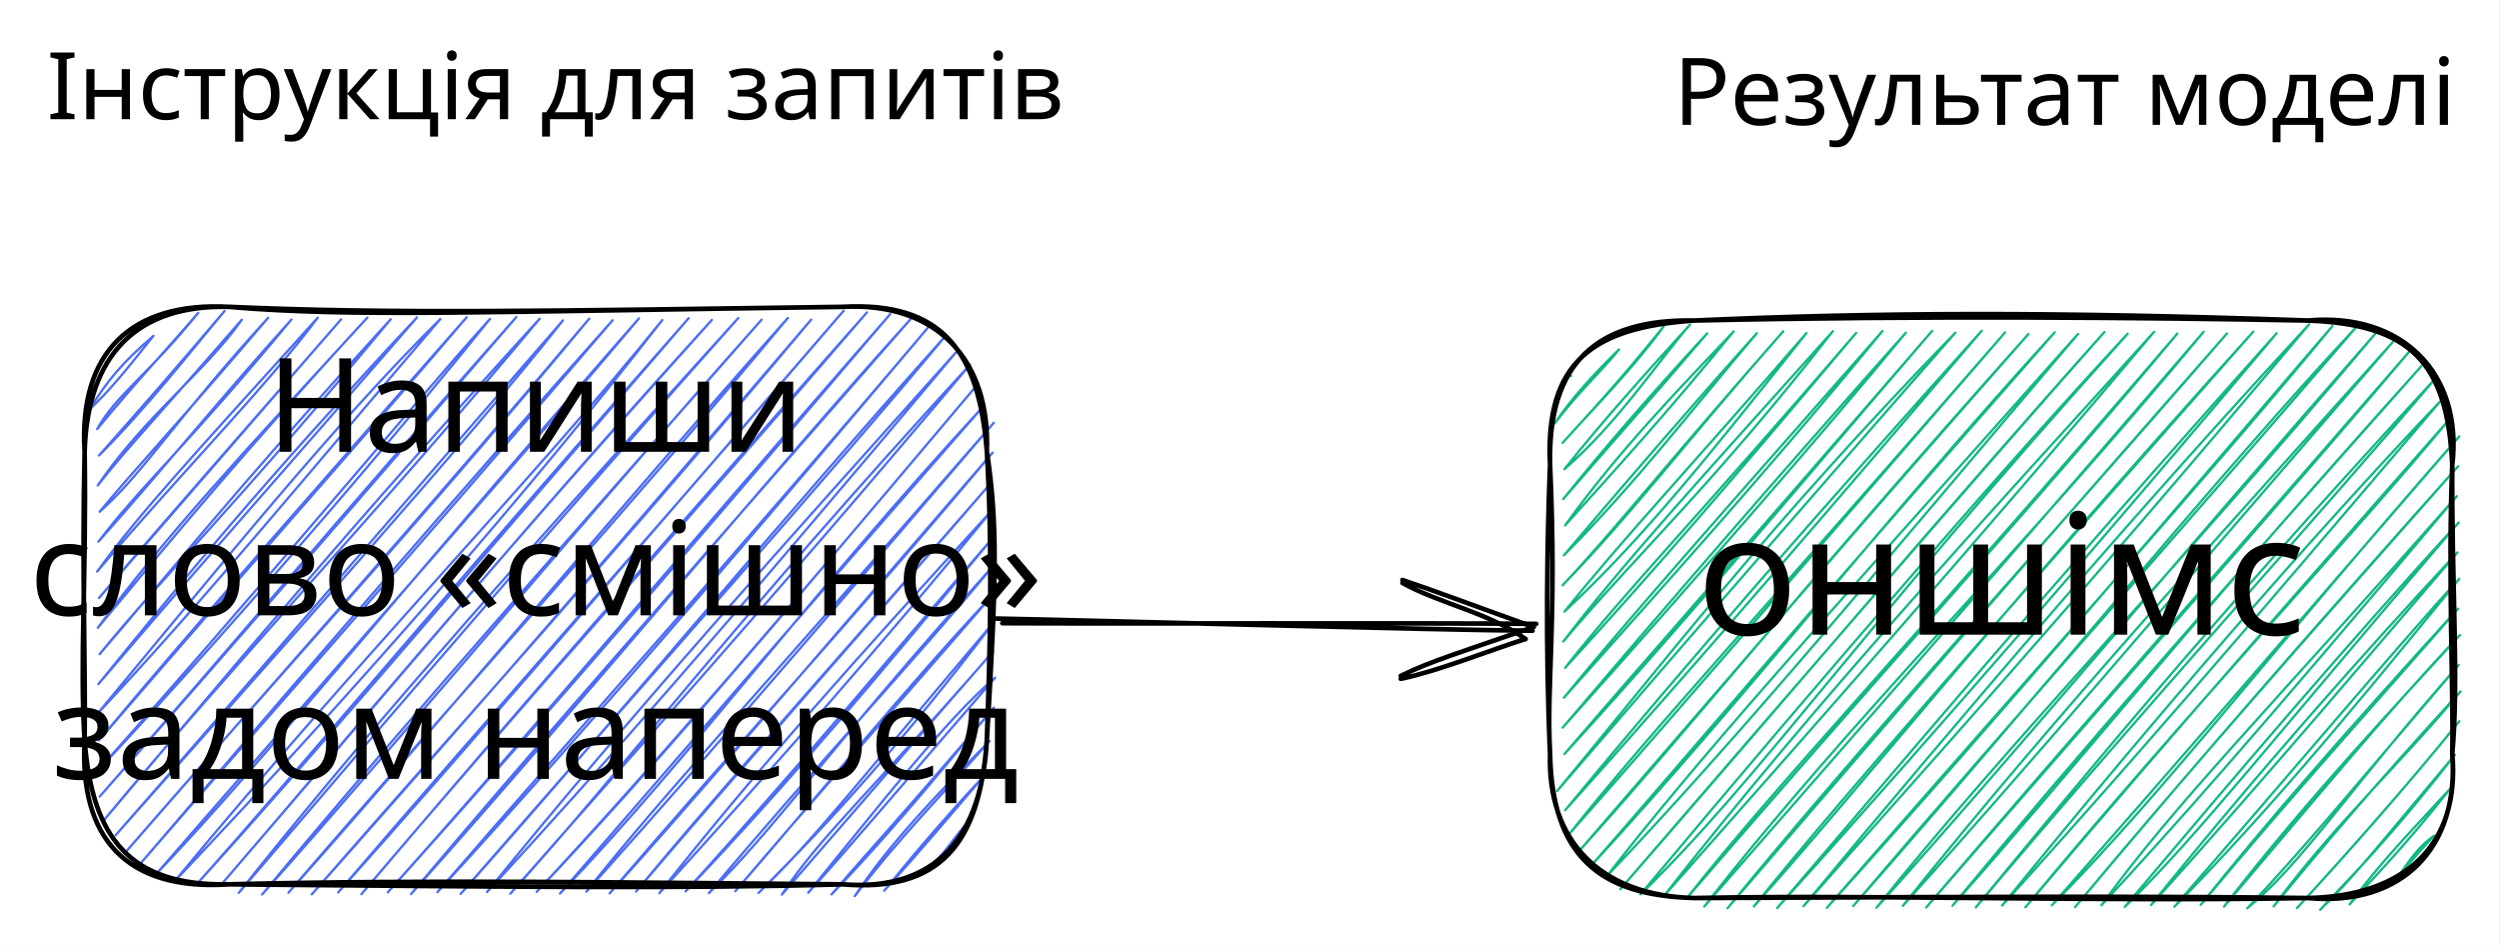
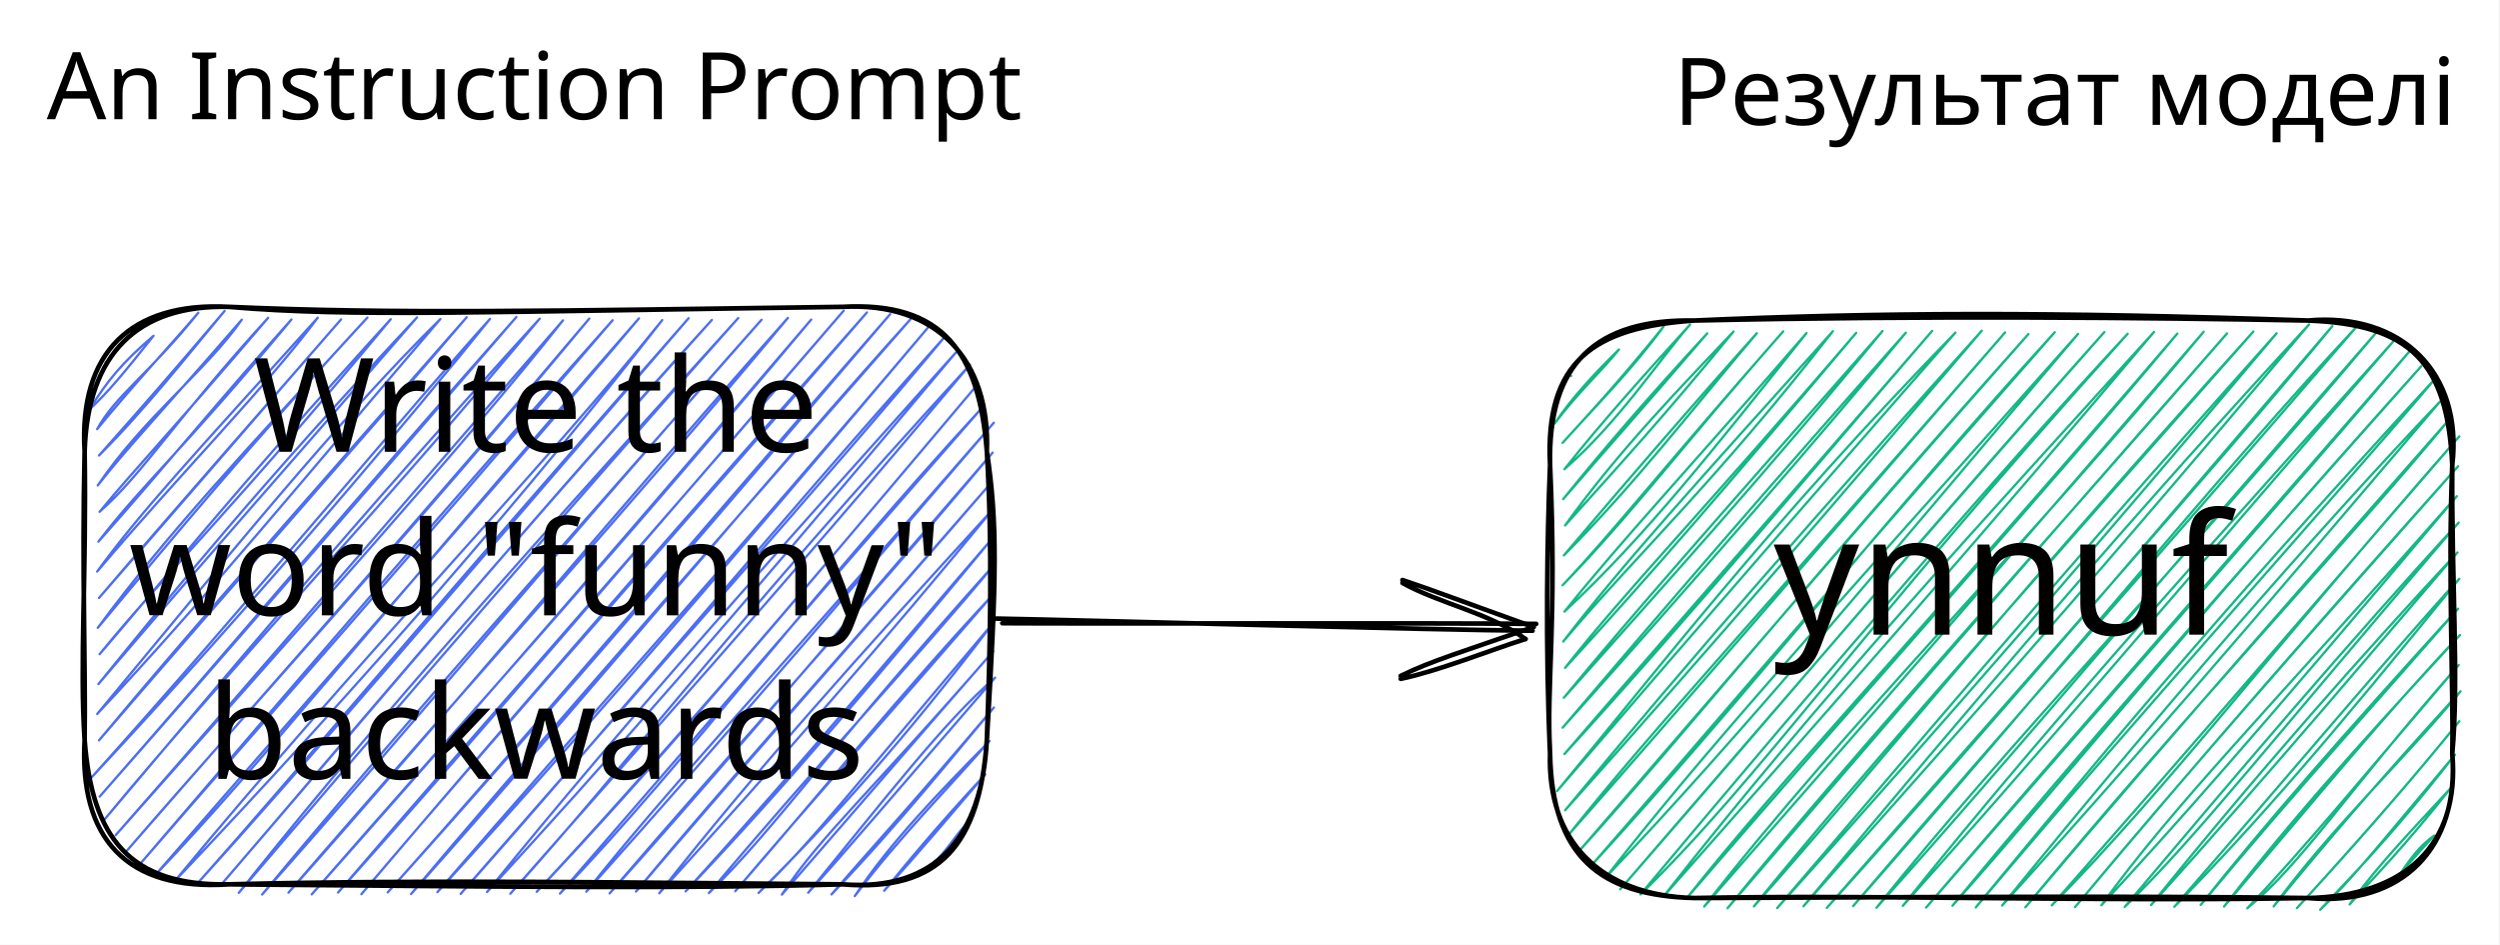
<svg xmlns="http://www.w3.org/2000/svg" version="1.1" viewBox="0 0 535.084 202.2" width="1070.169" height="404.401">
  <defs>
    <style class="style-fonts">
      @font-face {
        font-family: "Virgil";
        src: url("https://excalidraw.com/Virgil.woff2");
      }
      @font-face {
        font-family: "Cascadia";
        src: url("https://excalidraw.com/Cascadia.woff2");
      }
    </style>
  </defs>
  <rect x="0" y="0" width="535.084" height="202.2" fill="#ffffff" />
  <g stroke-linecap="round" transform="translate(18.11942 65.67621) rotate(0 96.59158 61.79759)">
    <path d="M4.51 11.87 C4.51 11.87, 4.51 11.87, 4.51 11.87 M4.51 11.87 C4.51 11.87, 4.51 11.87, 4.51 11.87 M0.97 22.05 C4.87 15.82, 7.99 11.98, 14.75 6.2 M0.97 22.05 C5.18 18.1, 8.52 14.03, 14.75 6.2 M2.68 26.18 C6.56 19.02, 13.72 14.45, 24.33 1.27 M2.68 26.18 C10.8 16.3, 18.64 7.93, 24.33 1.27 M3.07 31.82 C12.51 21.23, 18.86 13.94, 29.97 0.88 M3.07 31.82 C12.76 22.21, 22.5 9.82, 29.97 0.88 M2.81 38.22 C12.63 23.69, 26.06 13.68, 33.65 2.75 M2.81 38.22 C9.08 30.2, 15.97 23.1, 33.65 2.75 M3.21 43.86 C12.59 35.64, 19.31 24.23, 39.29 2.35 M3.21 43.86 C10.82 34.59, 18.4 26.85, 39.29 2.35 M2.95 50.26 C12.43 37.89, 21.23 30.51, 44.28 2.71 M2.95 50.26 C16.68 34.86, 28.79 19.94, 44.28 2.71 M2.68 56.66 C12.09 43.76, 22.9 32.21, 49.92 2.32 M2.68 56.66 C20.52 35.65, 38.94 17.08, 49.92 2.32 M3.08 62.3 C22.84 39.19, 40.55 19.24, 54.91 2.68 M3.08 62.3 C22.41 40.18, 42.88 16.44, 54.91 2.68 M2.82 68.7 C17.73 48.5, 33.69 31.57, 60.55 2.29 M2.82 68.7 C18.57 49.8, 35.52 29.39, 60.55 2.29 M3.21 74.34 C17.26 57.08, 31.47 43.69, 65.54 2.65 M3.21 74.34 C17.09 58.3, 31.19 40.3, 65.54 2.65 M2.95 80.74 C19.69 60.19, 37.57 38.08, 71.18 2.25 M2.95 80.74 C24.93 55, 46.7 30.51, 71.18 2.25 M2.69 87.14 C28.9 55.63, 53.94 24.49, 76.17 2.61 M2.69 87.14 C26.25 62.11, 47.24 36.37, 76.17 2.61 M3.08 92.78 C23.6 68.15, 47.66 41.09, 81.81 2.22 M3.08 92.78 C33.59 57.35, 63.6 23.68, 81.81 2.22 M1.51 100.69 C35.43 63.02, 70.23 20.87, 86.8 2.58 M1.51 100.69 C37.28 62.38, 70.35 23.07, 86.8 2.58 M3.22 104.82 C31.51 72.61, 57.34 41.8, 92.44 2.18 M3.22 104.82 C27.99 76.76, 53.77 47.09, 92.44 2.18 M4.27 109.71 C30.96 77.42, 63.29 43.5, 97.43 2.54 M4.27 109.71 C30.66 78.54, 57.04 46.79, 97.43 2.54 M6.63 113.09 C38.63 76.67, 72.34 37.38, 102.42 2.9 M6.63 113.09 C44.15 70.75, 82.03 28.81, 102.42 2.9 M8.99 116.47 C41.31 79.41, 72.84 44.22, 108.06 2.51 M8.99 116.47 C38.88 81.91, 70.42 47.85, 108.06 2.51 M12.01 119.09 C39.25 87.62, 66.07 57.79, 113.05 2.87 M12.01 119.09 C44.94 80.59, 79.99 39.95, 113.05 2.87 M15.03 121.72 C39.82 95.64, 61.35 67.93, 118.69 2.47 M15.03 121.72 C55.05 75.77, 95.95 29.57, 118.69 2.47 M19.36 122.83 C57.58 76.52, 98.29 34.45, 123.68 2.83 M19.36 122.83 C58.67 81.48, 95.93 38.54, 123.68 2.83 M24.35 123.19 C48.54 96.53, 72.9 67.85, 129.32 2.44 M24.35 123.19 C47.45 97.24, 67.8 72.4, 129.32 2.44 M29.34 123.55 C55.92 92.72, 84.93 57.68, 134.31 2.8 M29.34 123.55 C64.79 82.45, 99.2 41.27, 134.31 2.8 M33.01 125.42 C66.78 85.93, 102.61 44.29, 139.95 2.4 M33.01 125.42 C57.84 94.24, 84.76 63.22, 139.95 2.4 M38 125.78 C71.15 88.55, 105.84 46.7, 144.94 2.76 M38 125.78 C72.38 84.49, 109.5 43.15, 144.94 2.76 M43.64 125.39 C79.12 84.13, 117.7 41.96, 150.58 2.37 M43.64 125.39 C78.33 86.46, 113.41 44.13, 150.58 2.37 M48.63 125.75 C73.22 98.06, 99.53 68.23, 155.57 2.73 M48.63 125.75 C80.99 88.62, 112.76 53.88, 155.57 2.73 M54.27 125.35 C83.76 92.42, 113.64 57.25, 162.52 0.83 M54.27 125.35 C85.1 89.39, 117.09 53.8, 162.52 0.83 M59.26 125.71 C94.47 84.14, 129.74 45.08, 167.51 1.19 M59.26 125.71 C94.1 84.72, 129.04 44.65, 167.51 1.19 M64.9 125.32 C102.34 83.74, 139.56 40.2, 172.49 1.55 M64.9 125.32 C95.4 91.23, 124.63 56.34, 172.49 1.55 M69.89 125.68 C109.56 81.17, 148 34.44, 176.83 2.66 M69.89 125.68 C93.48 97.7, 116.87 71.16, 176.83 2.66 M75.53 125.28 C113.7 83.68, 151.39 39, 180.5 4.53 M75.53 125.28 C106.66 89.33, 138.54 54.11, 180.5 4.53 M80.52 125.64 C119.27 81.08, 159.84 35.72, 184.18 6.4 M80.52 125.64 C114.87 87.01, 147.08 47.81, 184.18 6.4 M86.16 125.25 C117.01 87.17, 149.88 50.63, 186.54 9.78 M86.16 125.25 C110.88 98.48, 135.61 70.43, 186.54 9.78 M91.15 125.61 C117.17 96.81, 139.15 67.19, 189.56 12.4 M91.15 125.61 C117.63 95.39, 146.15 64.01, 189.56 12.4 M96.79 125.21 C123.3 96.67, 147.86 68.03, 190.61 17.29 M96.79 125.21 C121.33 99.24, 142.53 74.26, 190.61 17.29 M101.78 125.58 C130.42 95.71, 154.08 62.9, 192.31 21.43 M101.78 125.58 C128.25 95.1, 153.31 65.92, 192.31 21.43 M107.42 125.18 C124.65 103.47, 141.66 85.72, 194.68 24.8 M107.42 125.18 C139.28 89.72, 170.03 53.51, 194.68 24.8 M112.41 125.54 C139.22 94.25, 165.21 66.1, 194.42 31.2 M112.41 125.54 C130.81 105.17, 149.15 83.56, 194.42 31.2 M118.05 125.15 C142.5 96.5, 170.9 64.58, 194.15 37.6 M118.05 125.15 C137.84 101.31, 158.58 78.5, 194.15 37.6 M123.04 125.51 C143.18 99.84, 165.45 75, 194.55 43.24 M123.04 125.51 C147.61 98.57, 172.32 70.41, 194.55 43.24 M128.68 125.11 C150.72 102.04, 170.39 78.45, 194.29 49.64 M128.68 125.11 C153.54 97.85, 177.4 69.1, 194.29 49.64 M133.67 125.47 C148.31 111.22, 158.08 96.03, 194.68 55.28 M133.67 125.47 C156.16 98.64, 178.42 74.92, 194.68 55.28 M139.31 125.08 C158.45 103.02, 175.1 82.32, 194.42 61.68 M139.31 125.08 C154.88 106.69, 171.78 87.8, 194.42 61.68 M144.3 125.44 C160.49 109.25, 174.75 93.65, 194.82 67.32 M144.3 125.44 C155.85 114.46, 166.17 101.05, 194.82 67.32 M149.29 125.8 C157.78 112.94, 168.45 103.79, 194.55 73.72 M149.29 125.8 C165.8 106.86, 182.5 87.42, 194.55 73.72 M154.93 125.4 C170.86 105.92, 184.4 88.37, 194.95 79.37 M154.93 125.4 C163.09 116.44, 171.99 105.92, 194.95 79.37 M159.92 125.76 C168.01 116.3, 175.97 107.86, 194.69 85.76 M159.92 125.76 C174.51 110.57, 187.07 94.79, 194.69 85.76 M164.9 126.12 C172.5 114.64, 182.69 104.16, 193.77 92.92 M164.9 126.12 C174.44 113.54, 185.47 102.45, 193.77 92.92 M171.2 124.97 C178.67 116.83, 186.19 107.83, 192.85 100.07 M171.2 124.97 C176.08 119.06, 181.81 111.93, 192.85 100.07 M181.44 119.3 C184.56 116.7, 186.83 112.4, 189.31 110.24 M181.44 119.3 C184.01 117.04, 185.7 114.93, 189.31 110.24" stroke="#4c6ef5" stroke-width="0.5" fill="none" />
    <path d="M30.9 0 M30.9 0 C57.48 2.28, 85.72 1, 162.28 0 M30.9 0 C65.71 1.55, 99.86 0.87, 162.28 0 M162.28 0 C182.71 -1.09, 193.92 11.59, 193.18 30.9 M162.28 0 C183.82 -1.21, 191.52 9.76, 193.18 30.9 M193.18 30.9 C195.49 46.35, 195.29 57.55, 193.18 92.7 M193.18 30.9 C194.39 50.82, 193.95 72.21, 193.18 92.7 M193.18 92.7 C191.67 115.05, 183.04 125.33, 162.28 123.6 M193.18 92.7 C192.1 113.29, 182.46 125.16, 162.28 123.6 M162.28 123.6 C126.81 124.59, 89.66 124.09, 30.9 123.6 M162.28 123.6 C117.94 123.28, 74.56 122.53, 30.9 123.6 M30.9 123.6 C8.83 125.07, -1.17 113.6, 0 92.7 M30.9 123.6 C9.75 124.06, 1.55 113.7, 0 92.7 M0 92.7 C-1.07 76.57, 0.4 57.43, 0 30.9 M0 92.7 C0.21 76.03, -0.59 57.19, 0 30.9 M0 30.9 C0.64 10.08, 11.37 -0.52, 30.9 0 M0 30.9 C-1.27 9.83, 9.88 -1.12, 30.9 0" stroke="#000000" stroke-width="1" fill="none" />
  </g>
  <g transform="translate(26.86105 74.9738) rotate(0 87.84995 52.5)">
-     <text x="87.85" y="0" font-family="Virgil, Segoe UI Emoji" font-size="28px" fill="#000000" text-anchor="middle" style="white-space: pre;" direction="ltr" dominant-baseline="text-before-edge">Напиши </text>
-     <text x="87.85" y="35" font-family="Virgil, Segoe UI Emoji" font-size="28px" fill="#000000" text-anchor="middle" style="white-space: pre;" direction="ltr" dominant-baseline="text-before-edge">слово «смішно» </text>
-     <text x="87.85" y="70" font-family="Virgil, Segoe UI Emoji" font-size="28px" fill="#000000" text-anchor="middle" style="white-space: pre;" direction="ltr" dominant-baseline="text-before-edge">задом наперед</text>
+     <text x="87.85" y="0" font-family="Virgil, Segoe UI Emoji" font-size="28px" fill="#000000" text-anchor="middle" style="white-space: pre;" direction="ltr" dominant-baseline="text-before-edge">Write the </text>
+     <text x="87.85" y="35" font-family="Virgil, Segoe UI Emoji" font-size="28px" fill="#000000" text-anchor="middle" style="white-space: pre;" direction="ltr" dominant-baseline="text-before-edge">word "funny" </text>
+     <text x="87.85" y="70" font-family="Virgil, Segoe UI Emoji" font-size="28px" fill="#000000" text-anchor="middle" style="white-space: pre;" direction="ltr" dominant-baseline="text-before-edge">backwards</text>
  </g>
  <g stroke-linecap="round">
    <g transform="translate(214.3968 133.2944) rotate(0 56.70372 0.4006356)">
      <path d="M0.22 0.09 C19.31 0.22, 95.35 0.01, 114.53 0.24 M-1.12 -0.9 C17.84 -0.55, 94.38 1.6, 113.75 1.7" stroke="#000000" stroke-width="1" fill="none" />
    </g>
    <g transform="translate(214.3968 133.2944) rotate(0 56.70372 0.4006356)">
      <path d="M85.54 12 C93.74 10.27, 104.38 5.96, 112.23 3.47 M85.52 11.37 C91.74 8.28, 99.28 5.99, 113.97 0.91" stroke="#000000" stroke-width="1" fill="none" />
    </g>
    <g transform="translate(214.3968 133.2944) rotate(0 56.70372 0.4006356)">
      <path d="M85.91 -8.52 C93.92 -4.06, 104.45 -2.17, 112.23 3.47 M85.9 -9.15 C92.02 -7.12, 99.47 -4.28, 113.97 0.91" stroke="#000000" stroke-width="1" fill="none" />
    </g>
  </g>
  <mask />
  <g stroke-linecap="round" transform="translate(331.9012 68.60509) rotate(0 96.59158 61.79759)">
    <path d="M4.51 11.87 C4.51 11.87, 4.51 11.87, 4.51 11.87 M4.51 11.87 C4.51 11.87, 4.51 11.87, 4.51 11.87 M0.97 22.05 C4.59 16.62, 9.57 11.27, 14.75 6.2 M0.97 22.05 C6.09 15.24, 11.3 10.58, 14.75 6.2 M2.68 26.18 C7.64 20.71, 13.82 14.23, 24.33 1.27 M2.68 26.18 C9.76 18.31, 17.41 10.69, 24.33 1.27 M3.07 31.82 C14.61 21.85, 23.37 8.4, 29.97 0.88 M3.07 31.82 C11.53 21.16, 21.2 10.49, 29.97 0.88 M2.81 38.22 C11.23 28.41, 18.37 20.54, 33.65 2.75 M2.81 38.22 C11.94 26.92, 21.19 16.25, 33.65 2.75 M3.21 43.86 C14.8 27.68, 28.31 13.93, 39.29 2.35 M3.21 43.86 C14.33 31.52, 24.5 20.45, 39.29 2.35 M2.95 50.26 C18.47 34.71, 30.31 19.12, 44.28 2.71 M2.95 50.26 C17.27 33.37, 31.08 17.42, 44.28 2.71 M2.68 56.66 C13.69 45.03, 24.15 31.58, 49.92 2.32 M2.68 56.66 C17.41 41.55, 29.15 25.83, 49.92 2.32 M3.08 62.3 C20.52 46.09, 34.93 27.68, 54.91 2.68 M3.08 62.3 C15.83 46.44, 29.21 32.34, 54.91 2.68 M2.82 68.7 C18 50.67, 35.28 34.76, 60.55 2.29 M2.82 68.7 C15.94 51.68, 30.29 35.96, 60.55 2.29 M3.21 74.34 C22.59 53.22, 37.25 36.18, 65.54 2.65 M3.21 74.34 C16.6 57.34, 32.03 41.68, 65.54 2.65 M2.95 80.74 C17.85 62.64, 34.52 43.84, 71.18 2.25 M2.95 80.74 C23.88 57.28, 45.63 33.37, 71.18 2.25 M2.69 87.14 C24.24 61.82, 48.04 34.18, 76.17 2.61 M2.69 87.14 C31.21 55.34, 58.5 24.04, 76.17 2.61 M3.08 92.78 C20.77 72.22, 40.47 50.02, 81.81 2.22 M3.08 92.78 C31.11 62.15, 57.27 30.64, 81.81 2.22 M1.51 100.69 C23.23 74.61, 46.87 43.53, 86.8 2.58 M1.51 100.69 C34.45 62.47, 67.96 24.01, 86.8 2.58 M3.22 104.82 C33.58 71.01, 63.24 36.45, 92.44 2.18 M3.22 104.82 C29.82 72.61, 57.96 40.54, 92.44 2.18 M4.27 109.71 C23.07 86.14, 43.61 64.5, 97.43 2.54 M4.27 109.71 C28.22 82.61, 53.36 53.44, 97.43 2.54 M6.63 113.09 C29.05 88.33, 50.79 60.71, 102.42 2.9 M6.63 113.09 C34.09 81.39, 60.33 50.6, 102.42 2.9 M8.99 116.47 C42.41 80.12, 71.32 42.73, 108.06 2.51 M8.99 116.47 C30.63 91.75, 50.65 67.79, 108.06 2.51 M12.01 119.09 C41.68 87.89, 69.05 54.62, 113.05 2.87 M12.01 119.09 C31.86 93.67, 53.24 69.85, 113.05 2.87 M15.03 121.72 C51.42 79.54, 92.28 32.2, 118.69 2.47 M15.03 121.72 C49.73 81.9, 84.33 40.87, 118.69 2.47 M19.36 122.83 C45.2 97.74, 64.31 68.65, 123.68 2.83 M19.36 122.83 C59.64 74.59, 99.41 28.85, 123.68 2.83 M24.35 123.19 C57.63 80.71, 91.6 44.01, 129.32 2.44 M24.35 123.19 C59.84 83.18, 94.97 43.16, 129.32 2.44 M29.34 123.55 C49.57 97.98, 74.96 71.9, 134.31 2.8 M29.34 123.55 C66.18 80.72, 105.28 37.64, 134.31 2.8 M33.01 125.42 C64.22 85.46, 100.76 49.71, 139.95 2.4 M33.01 125.42 C57.4 97.48, 83.12 68.39, 139.95 2.4 M38 125.78 C67.83 89.3, 102.1 52.17, 144.94 2.76 M38 125.78 C61.1 98.98, 84.17 71.94, 144.94 2.76 M43.64 125.39 C68.7 97.41, 92.07 67.15, 150.58 2.37 M43.64 125.39 C66.16 97.69, 91.39 69.48, 150.58 2.37 M48.63 125.75 C76.36 93.5, 103.01 61.45, 155.57 2.73 M48.63 125.75 C84.1 86.45, 117.53 47.83, 155.57 2.73 M54.27 125.35 C90.21 82.08, 126.93 39.2, 162.52 0.83 M54.27 125.35 C80.36 95.7, 107.38 66.37, 162.52 0.83 M59.26 125.71 C100.72 78.32, 143.41 30.54, 167.51 1.19 M59.26 125.71 C98.06 82.76, 135.34 38.56, 167.51 1.19 M64.9 125.32 C98.19 86.24, 132.14 48.46, 172.49 1.55 M64.9 125.32 C104.71 80.22, 143.5 32.44, 172.49 1.55 M69.89 125.68 C99.58 88.72, 131.72 56.31, 176.83 2.66 M69.89 125.68 C99.59 92.72, 128.22 58.07, 176.83 2.66 M75.53 125.28 C109.07 83.33, 145.67 43.47, 180.5 4.53 M75.53 125.28 C102.03 95.8, 127.93 65.3, 180.5 4.53 M80.52 125.64 C114.25 86.22, 147.95 48.17, 184.18 6.4 M80.52 125.64 C120.33 79.79, 161.37 33.49, 184.18 6.4 M86.16 125.25 C111.7 96.56, 133.15 69.21, 186.54 9.78 M86.16 125.25 C113.76 91.89, 141.96 59.93, 186.54 9.78 M91.15 125.61 C126.51 83.72, 165.03 41.38, 189.56 12.4 M91.15 125.61 C115.96 95.67, 139.64 66.47, 189.56 12.4 M96.79 125.21 C129.92 84.43, 163.41 45.78, 190.61 17.29 M96.79 125.21 C134.2 84, 169.66 41.73, 190.61 17.29 M101.78 125.58 C135.75 84.55, 172.68 45.26, 192.31 21.43 M101.78 125.58 C135.43 85.85, 168.73 48.24, 192.31 21.43 M107.42 125.18 C131.99 100.41, 152.79 72.56, 194.68 24.8 M107.42 125.18 C132.21 97.03, 156.75 68.69, 194.68 24.8 M112.41 125.54 C140.78 91.72, 166.99 61.9, 194.42 31.2 M112.41 125.54 C135.64 97.64, 160.41 69.62, 194.42 31.2 M118.05 125.15 C134 103.16, 152.52 84.83, 194.15 37.6 M118.05 125.15 C133.97 107.94, 149.19 90.96, 194.15 37.6 M123.04 125.51 C139.17 109.8, 152.54 92.14, 194.55 43.24 M123.04 125.51 C147.24 96.82, 171.48 68.32, 194.55 43.24 M128.68 125.11 C154.54 96.48, 179.6 66.7, 194.29 49.64 M128.68 125.11 C151.18 97.16, 173.94 71.43, 194.29 49.64 M133.67 125.47 C156.73 99.09, 180.78 70.4, 194.68 55.28 M133.67 125.47 C151.67 107.19, 167.32 88.98, 194.68 55.28 M139.31 125.08 C158.92 101.48, 179.96 78.34, 194.42 61.68 M139.31 125.08 C153.33 107.52, 168.45 90.2, 194.42 61.68 M144.3 125.44 C164.1 102.17, 179.21 83.77, 194.82 67.32 M144.3 125.44 C162.57 101.76, 183.16 80.18, 194.82 67.32 M149.29 125.8 C161.23 115.98, 169.76 101.96, 194.55 73.72 M149.29 125.8 C161.54 112.88, 174.36 97.37, 194.55 73.72 M154.93 125.4 C167.38 108.43, 183.4 93.45, 194.95 79.37 M154.93 125.4 C165.45 112.59, 175.58 100.58, 194.95 79.37 M159.92 125.76 C170.73 114.03, 183.55 99.57, 194.69 85.76 M159.92 125.76 C173.79 110.65, 186.41 96.09, 194.69 85.76 M164.9 126.12 C170.74 119.68, 178.4 112.6, 193.77 92.92 M164.9 126.12 C171.65 119.66, 177.84 111.85, 193.77 92.92 M171.2 124.97 C177.64 116.06, 184.78 108.87, 192.85 100.07 M171.2 124.97 C175.82 119.77, 182.57 113.1, 192.85 100.07 M181.44 119.3 C183.8 115.8, 185.98 112.5, 189.31 110.24 M181.44 119.3 C184.66 115.1, 187.84 111.94, 189.31 110.24" stroke="#12b886" stroke-width="0.5" fill="none" />
    <path d="M30.9 0 M30.9 0 C70.24 -1.75, 107.48 -1.91, 162.28 0 M30.9 0 C80.01 -1.1, 128.11 -0.64, 162.28 0 M162.28 0 C184.17 0.81, 192.13 8.85, 193.18 30.9 M162.28 0 C182.34 -1.8, 195.47 11.2, 193.18 30.9 M193.18 30.9 C192.99 55.42, 194.62 76.86, 193.18 92.7 M193.18 30.9 C192.21 54.46, 193.49 79.61, 193.18 92.7 M193.18 92.7 C194.92 112.36, 182.88 123.23, 162.28 123.6 M193.18 92.7 C194.75 112.76, 182.52 125.48, 162.28 123.6 M162.28 123.6 C116.29 124.39, 69.66 122.85, 30.9 123.6 M162.28 123.6 C127.07 123.18, 93.63 123.33, 30.9 123.6 M30.9 123.6 C10.61 123.11, 0.41 114.64, 0 92.7 M30.9 123.6 C10.7 123.17, -0.64 111.22, 0 92.7 M0 92.7 C-0.85 77.65, 1.52 65.14, 0 30.9 M0 92.7 C-1.04 69.5, -0.62 46.19, 0 30.9 M0 30.9 C-0.52 9.19, 9.89 -0.37, 30.9 0 M0 30.9 C-1.12 8.79, 9.25 1.46, 30.9 0" stroke="#000000" stroke-width="1" fill="none" />
  </g>
  <g transform="translate(384.2668 107.9027) rotate(0 44.22598 22.5)">
-     <text x="44.226" y="0" font-family="Virgil, Segoe UI Emoji" font-size="36px" fill="#000000" text-anchor="middle" style="white-space: pre;" direction="ltr" dominant-baseline="text-before-edge">оншімс</text>
+     <text x="44.226" y="0" font-family="Virgil, Segoe UI Emoji" font-size="36px" fill="#000000" text-anchor="middle" style="white-space: pre;" direction="ltr" dominant-baseline="text-before-edge">ynnuf</text>
  </g>
  <g transform="translate(10 10) rotate(0 108.8399 12.5)">
-     <text x="0" y="0" font-family="Virgil, Segoe UI Emoji" font-size="20px" fill="#000000" text-anchor="start" style="white-space: pre;" direction="ltr" dominant-baseline="text-before-edge">Інструкція для запитів</text>
+     <text x="0" y="0" font-family="Virgil, Segoe UI Emoji" font-size="20px" fill="#000000" text-anchor="start" style="white-space: pre;" direction="ltr" dominant-baseline="text-before-edge">An Instruction Prompt</text>
  </g>
  <g transform="translate(358.342 11.20499) rotate(0 66.83994 12.5)">
    <text x="0" y="0" font-family="Virgil, Segoe UI Emoji" font-size="20px" fill="#000000" text-anchor="start" style="white-space: pre;" direction="ltr" dominant-baseline="text-before-edge">Результат моделі</text>
  </g>
</svg>
